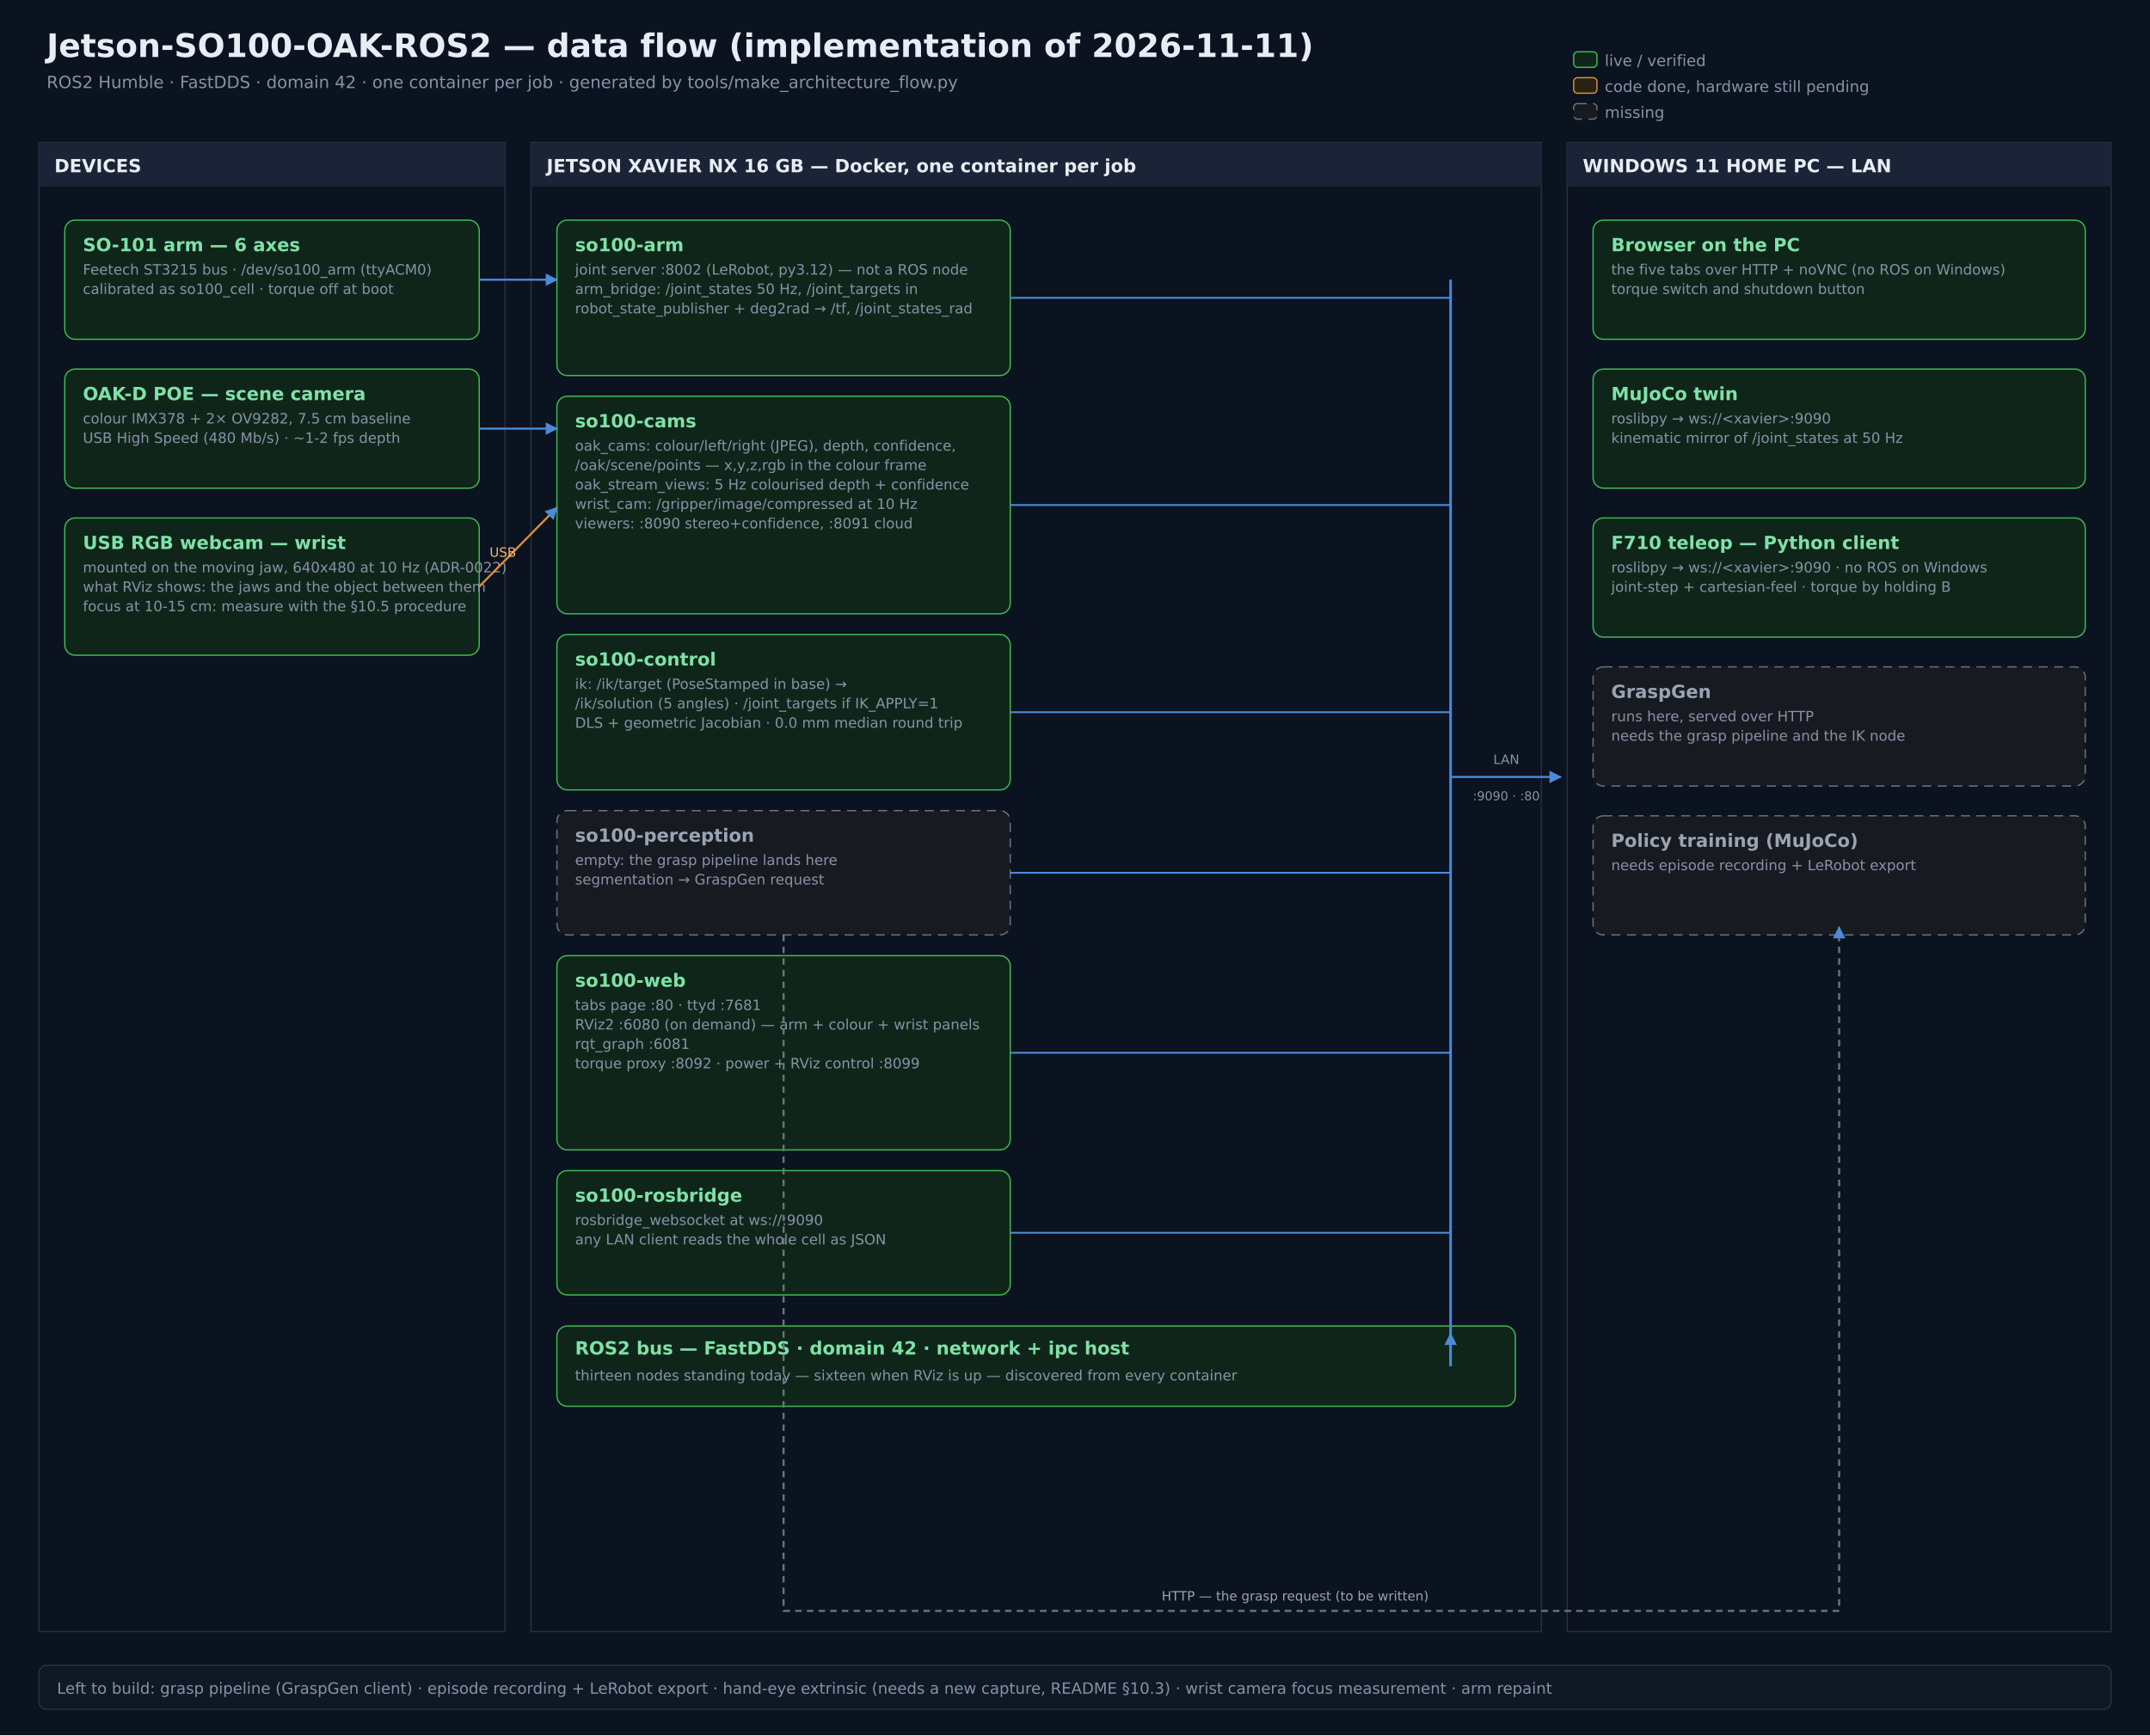
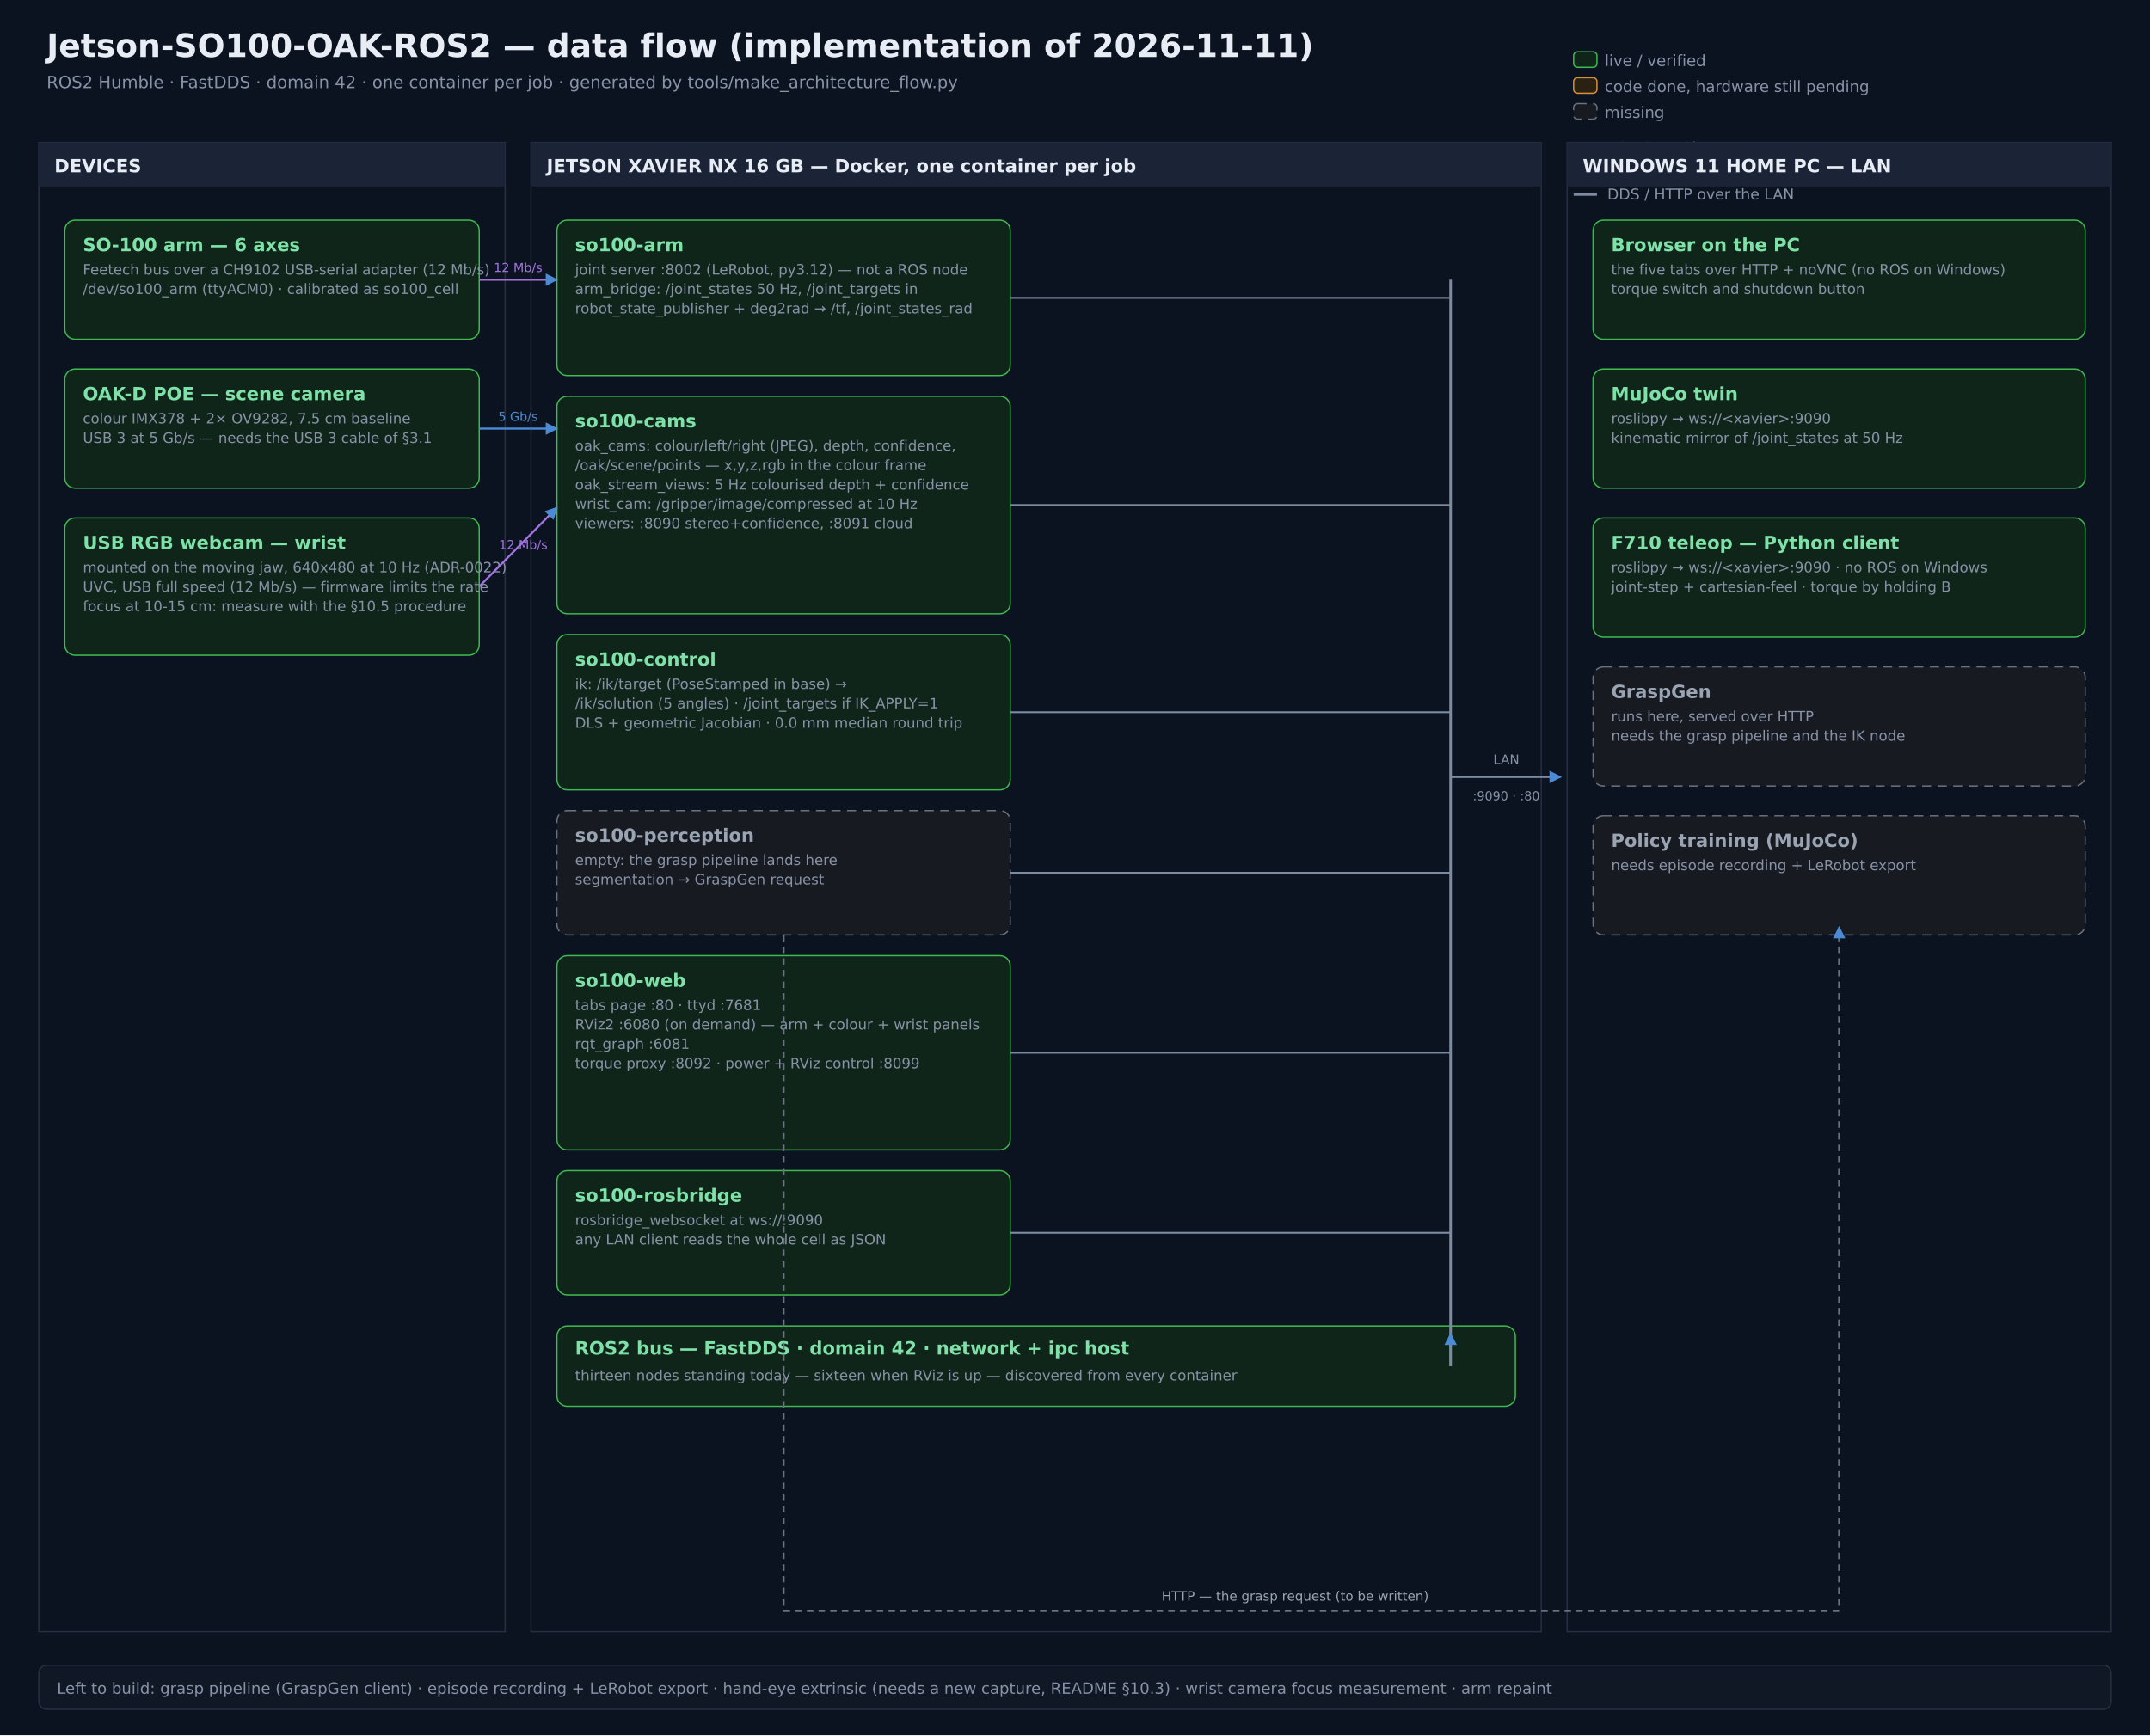
<svg xmlns="http://www.w3.org/2000/svg" viewBox="0 0 1660 1340" font-family="DejaVu Sans, sans-serif">
  <defs>
    <marker id="arw" viewBox="0 0 10 10" refX="9" refY="5" markerWidth="6" markerHeight="6" orient="auto-start-reverse">
      <path d="M 0 0 L 10 5 L 0 10 z" fill="#4b8bd6" />
    </marker>
  </defs>
  <rect width="1660" height="1340" fill="#0b1220" />
  <text x="36" y="44" fill="#e8edf5" font-size="25" font-weight="bold">Jetson-SO100-OAK-ROS2 — data flow (implementation of 2026-11-11)</text>
  <text x="36" y="68" fill="#8892a6" font-size="13">ROS2 Humble · FastDDS · domain 42 · one container per job · generated by tools/make_architecture_flow.py</text>
  <rect x="1215" y="40" width="18" height="12" rx="3" fill="#10251a" stroke="#3fb950" />
  <text x="1239" y="51" fill="#8892a6" font-size="12">live / verified</text>
  <rect x="1215" y="60" width="18" height="12" rx="3" fill="#2a2113" stroke="#d99036" />
  <text x="1239" y="71" fill="#8892a6" font-size="12">code done, hardware still pending</text>
  <rect x="1215" y="80" width="18" height="12" rx="3" fill="#171a21" stroke="#6b7280" stroke-dasharray="7 5" />
  <text x="1239" y="91" fill="#8892a6" font-size="12">missing</text>
+   <path d="M 1215 114 L 1233 114" stroke="#4b8bd6" stroke-width="2.4" />
+   <text x="1241" y="118" fill="#8892a6" font-size="11.5">USB 3 · 5 Gb/s</text>
+   <path d="M 1215 132 L 1233 132" stroke="#a374e0" stroke-width="2.4" />
+   <text x="1241" y="136" fill="#8892a6" font-size="11.5">USB full speed · 12 Mb/s</text>
+   <path d="M 1215 150 L 1233 150" stroke="#7c8ba1" stroke-width="2.4" />
+   <text x="1241" y="154" fill="#8892a6" font-size="11.5">DDS / HTTP over the LAN</text>
  <rect x="30" y="110" width="360" height="1150" fill="none" stroke="#263042" />
  <rect x="30" y="110" width="360" height="34" fill="#1a2436" />
  <text x="42" y="133" fill="#e8edf5" font-size="14" font-weight="bold">DEVICES</text>
  <rect x="410" y="110" width="780" height="1150" fill="none" stroke="#263042" />
  <rect x="410" y="110" width="780" height="34" fill="#1a2436" />
  <text x="422" y="133" fill="#e8edf5" font-size="14" font-weight="bold">JETSON XAVIER NX 16 GB — Docker, one container per job</text>
  <rect x="1210" y="110" width="420" height="1150" fill="none" stroke="#263042" />
  <rect x="1210" y="110" width="420" height="34" fill="#1a2436" />
  <text x="1222" y="133" fill="#e8edf5" font-size="14" font-weight="bold">WINDOWS 11 HOME PC — LAN</text>
  <rect x="50" y="170" width="320" height="92" rx="8" fill="#10251a" stroke="#3fb950" />
-   <text x="64" y="194" fill="#7ee2a8" font-size="14" font-weight="bold">SO-101 arm — 6 axes</text>
-   <text x="64" y="212" fill="#8892a6" font-size="11">Feetech ST3215 bus · /dev/so100_arm (ttyACM0)</text>
-   <text x="64" y="227" fill="#8892a6" font-size="11">calibrated as so100_cell · torque off at boot</text>
+   <text x="64" y="194" fill="#7ee2a8" font-size="14" font-weight="bold">SO-100 arm — 6 axes</text>
+   <text x="64" y="212" fill="#8892a6" font-size="11">Feetech bus over a CH9102 USB-serial adapter (12 Mb/s)</text>
+   <text x="64" y="227" fill="#8892a6" font-size="11">/dev/so100_arm (ttyACM0) · calibrated as so100_cell</text>
  <rect x="50" y="285" width="320" height="92" rx="8" fill="#10251a" stroke="#3fb950" />
  <text x="64" y="309" fill="#7ee2a8" font-size="14" font-weight="bold">OAK-D POE — scene camera</text>
  <text x="64" y="327" fill="#8892a6" font-size="11">colour IMX378 + 2× OV9282, 7.5 cm baseline</text>
-   <text x="64" y="342" fill="#8892a6" font-size="11">USB High Speed (480 Mb/s) · ~1-2 fps depth</text>
+   <text x="64" y="342" fill="#8892a6" font-size="11">USB 3 at 5 Gb/s — needs the USB 3 cable of §3.1</text>
  <rect x="50" y="400" width="320" height="106" rx="8" fill="#10251a" stroke="#3fb950" />
  <text x="64" y="424" fill="#7ee2a8" font-size="14" font-weight="bold">USB RGB webcam — wrist</text>
  <text x="64" y="442" fill="#8892a6" font-size="11">mounted on the moving jaw, 640x480 at 10 Hz (ADR-0022)</text>
-   <text x="64" y="457" fill="#8892a6" font-size="11">what RViz shows: the jaws and the object between them</text>
+   <text x="64" y="457" fill="#8892a6" font-size="11">UVC, USB full speed (12 Mb/s) — firmware limits the rate</text>
  <text x="64" y="472" fill="#8892a6" font-size="11">focus at 10-15 cm: measure with the §10.5 procedure</text>
  <rect x="430" y="170" width="350" height="120" rx="8" fill="#10251a" stroke="#3fb950" />
  <text x="444" y="194" fill="#7ee2a8" font-size="14" font-weight="bold">so100-arm</text>
  <text x="444" y="212" fill="#8892a6" font-size="11">joint server :8002 (LeRobot, py3.12) — not a ROS node</text>
  <text x="444" y="227" fill="#8892a6" font-size="11">arm_bridge: /joint_states 50 Hz, /joint_targets in</text>
  <text x="444" y="242" fill="#8892a6" font-size="11">robot_state_publisher + deg2rad → /tf, /joint_states_rad</text>
  <rect x="430" y="306" width="350" height="168" rx="8" fill="#10251a" stroke="#3fb950" />
  <text x="444" y="330" fill="#7ee2a8" font-size="14" font-weight="bold">so100-cams</text>
  <text x="444" y="348" fill="#8892a6" font-size="11">oak_cams: colour/left/right (JPEG), depth, confidence,</text>
  <text x="444" y="363" fill="#8892a6" font-size="11">/oak/scene/points — x,y,z,rgb in the colour frame</text>
  <text x="444" y="378" fill="#8892a6" font-size="11">oak_stream_views: 5 Hz colourised depth + confidence</text>
  <text x="444" y="393" fill="#8892a6" font-size="11">wrist_cam: /gripper/image/compressed at 10 Hz</text>
  <text x="444" y="408" fill="#8892a6" font-size="11">viewers: :8090 stereo+confidence, :8091 cloud</text>
  <rect x="430" y="490" width="350" height="120" rx="8" fill="#10251a" stroke="#3fb950" />
  <text x="444" y="514" fill="#7ee2a8" font-size="14" font-weight="bold">so100-control</text>
  <text x="444" y="532" fill="#8892a6" font-size="11">ik: /ik/target (PoseStamped in base) →</text>
  <text x="444" y="547" fill="#8892a6" font-size="11">/ik/solution (5 angles) · /joint_targets if IK_APPLY=1</text>
  <text x="444" y="562" fill="#8892a6" font-size="11">DLS + geometric Jacobian · 0.0 mm median round trip</text>
  <rect x="430" y="626" width="350" height="96" rx="8" fill="#171a21" stroke="#6b7280" stroke-dasharray="7 5" />
  <text x="444" y="650" fill="#9aa4b2" font-size="14" font-weight="bold">so100-perception</text>
  <text x="444" y="668" fill="#8892a6" font-size="11">empty: the grasp pipeline lands here</text>
  <text x="444" y="683" fill="#8892a6" font-size="11">segmentation → GraspGen request</text>
  <rect x="430" y="738" width="350" height="150" rx="8" fill="#10251a" stroke="#3fb950" />
  <text x="444" y="762" fill="#7ee2a8" font-size="14" font-weight="bold">so100-web</text>
  <text x="444" y="780" fill="#8892a6" font-size="11">tabs page :80 · ttyd :7681</text>
  <text x="444" y="795" fill="#8892a6" font-size="11">RViz2 :6080 (on demand) — arm + colour + wrist panels</text>
  <text x="444" y="810" fill="#8892a6" font-size="11">rqt_graph :6081</text>
  <text x="444" y="825" fill="#8892a6" font-size="11">torque proxy :8092 · power + RViz control :8099</text>
  <rect x="430" y="904" width="350" height="96" rx="8" fill="#10251a" stroke="#3fb950" />
  <text x="444" y="928" fill="#7ee2a8" font-size="14" font-weight="bold">so100-rosbridge</text>
  <text x="444" y="946" fill="#8892a6" font-size="11">rosbridge_websocket at ws://:9090</text>
  <text x="444" y="961" fill="#8892a6" font-size="11">any LAN client reads the whole cell as JSON</text>
  <rect x="430" y="1024" width="740" height="62" rx="8" fill="#10251a" stroke="#3fb950" />
  <text x="444" y="1046" fill="#7ee2a8" font-size="14" font-weight="bold">ROS2 bus — FastDDS · domain 42 · network + ipc host</text>
  <text x="444" y="1066" fill="#8892a6" font-size="11">thirteen nodes standing today — sixteen when RViz is up — discovered from every container </text>
  <rect x="1230" y="170" width="380" height="92" rx="8" fill="#10251a" stroke="#3fb950" />
  <text x="1244" y="194" fill="#7ee2a8" font-size="14" font-weight="bold">Browser on the PC</text>
  <text x="1244" y="212" fill="#8892a6" font-size="11">the five tabs over HTTP + noVNC (no ROS on Windows)</text>
  <text x="1244" y="227" fill="#8892a6" font-size="11">torque switch and shutdown button</text>
  <rect x="1230" y="285" width="380" height="92" rx="8" fill="#10251a" stroke="#3fb950" />
  <text x="1244" y="309" fill="#7ee2a8" font-size="14" font-weight="bold">MuJoCo twin</text>
  <text x="1244" y="327" fill="#8892a6" font-size="11">roslibpy → ws://&lt;xavier&gt;:9090</text>
  <text x="1244" y="342" fill="#8892a6" font-size="11">kinematic mirror of /joint_states at 50 Hz</text>
  <rect x="1230" y="400" width="380" height="92" rx="8" fill="#10251a" stroke="#3fb950" />
  <text x="1244" y="424" fill="#7ee2a8" font-size="14" font-weight="bold">F710 teleop — Python client</text>
  <text x="1244" y="442" fill="#8892a6" font-size="11">roslibpy → ws://&lt;xavier&gt;:9090 · no ROS on Windows</text>
  <text x="1244" y="457" fill="#8892a6" font-size="11">joint-step + cartesian-feel · torque by holding B</text>
  <rect x="1230" y="515" width="380" height="92" rx="8" fill="#171a21" stroke="#6b7280" stroke-dasharray="7 5" />
  <text x="1244" y="539" fill="#9aa4b2" font-size="14" font-weight="bold">GraspGen</text>
  <text x="1244" y="557" fill="#8892a6" font-size="11">runs here, served over HTTP</text>
  <text x="1244" y="572" fill="#8892a6" font-size="11">needs the grasp pipeline and the IK node</text>
  <rect x="1230" y="630" width="380" height="92" rx="8" fill="#171a21" stroke="#6b7280" stroke-dasharray="7 5" />
  <text x="1244" y="654" fill="#9aa4b2" font-size="14" font-weight="bold">Policy training (MuJoCo)</text>
  <text x="1244" y="672" fill="#8892a6" font-size="11">needs episode recording + LeRobot export</text>
-   <path d="M 1120 1055 L 1120 216" stroke="#4b8bd6" stroke-width="2" fill="none" />
-   <path d="M 780 230 L 1120 230" stroke="#4b8bd6" stroke-width="1.4" fill="none" />
-   <path d="M 780 390 L 1120 390" stroke="#4b8bd6" stroke-width="1.4" fill="none" />
-   <path d="M 780 550 L 1120 550" stroke="#4b8bd6" stroke-width="1.4" fill="none" />
-   <path d="M 780 674 L 1120 674" stroke="#4b8bd6" stroke-width="1.4" fill="none" />
-   <path d="M 780 813 L 1120 813" stroke="#4b8bd6" stroke-width="1.4" fill="none" />
-   <path d="M 780 952 L 1120 952" stroke="#4b8bd6" stroke-width="1.4" fill="none" />
-   <path d="M 370 216 L 430 216" stroke="#4b8bd6" stroke-width="1.6" fill="none" marker-end="url(#arw)" />
+   <path d="M 1120 1055 L 1120 216" stroke="#7c8ba1" stroke-width="2" fill="none" />
+   <path d="M 780 230 L 1120 230" stroke="#7c8ba1" stroke-width="1.4" fill="none" />
+   <path d="M 780 390 L 1120 390" stroke="#7c8ba1" stroke-width="1.4" fill="none" />
+   <path d="M 780 550 L 1120 550" stroke="#7c8ba1" stroke-width="1.4" fill="none" />
+   <path d="M 780 674 L 1120 674" stroke="#7c8ba1" stroke-width="1.4" fill="none" />
+   <path d="M 780 813 L 1120 813" stroke="#7c8ba1" stroke-width="1.4" fill="none" />
+   <path d="M 780 952 L 1120 952" stroke="#7c8ba1" stroke-width="1.4" fill="none" />
+   <path d="M 370 216 L 430 216" stroke="#a374e0" stroke-width="1.6" fill="none" marker-end="url(#arw)" />
+   <text x="400" y="210" fill="#a374e0" font-size="9.5" text-anchor="middle">12 Mb/s</text>
  <path d="M 370 331 L 430 331" stroke="#4b8bd6" stroke-width="1.6" fill="none" marker-end="url(#arw)" />
-   <path d="M 370 453 L 430 392" stroke="#d99036" stroke-width="1.6" fill="none" marker-end="url(#arw)" />
-   <text x="378" y="430" fill="#f0b866" font-size="10" text-anchor="start">USB</text>
-   <path d="M 1120 1055 L 1120 1030" stroke="#4b8bd6" stroke-width="1.6" fill="none" marker-end="url(#arw)" />
-   <path d="M 1120 600 L 1205 600" stroke="#4b8bd6" stroke-width="1.6" fill="none" marker-end="url(#arw)" />
+   <text x="400" y="325" fill="#4b8bd6" font-size="9.5" text-anchor="middle">5 Gb/s</text>
+   <path d="M 370 453 L 430 392" stroke="#a374e0" stroke-width="1.6" fill="none" marker-end="url(#arw)" />
+   <text x="404" y="424" fill="#a374e0" font-size="9.5" text-anchor="middle">12 Mb/s</text>
+   <path d="M 1120 1055 L 1120 1030" stroke="#7c8ba1" stroke-width="1.6" fill="none" marker-end="url(#arw)" />
+   <path d="M 1120 600 L 1205 600" stroke="#7c8ba1" stroke-width="1.6" fill="none" marker-end="url(#arw)" />
  <text x="1163" y="590" fill="#8892a6" font-size="10" text-anchor="middle">LAN</text>
  <text x="1163" y="618" fill="#8892a6" font-size="9.5" text-anchor="middle">:9090 · :80</text>
  <path d="M 605 722 L 605 1244 L 1420 1244 L 1420 716" fill="none" stroke="#6b7280" stroke-width="1.6" stroke-dasharray="5 4" marker-end="url(#arw)" />
  <text x="1000" y="1236" fill="#9aa4b2" font-size="10" text-anchor="middle">HTTP — the grasp request (to be written)</text>
  <rect x="30" y="1286" width="1600" height="34" rx="6" fill="#101725" stroke="#263042" />
  <text x="44" y="1308" fill="#8892a6" font-size="12">Left to build:  grasp pipeline (GraspGen client) · episode recording + LeRobot export · hand-eye extrinsic (needs a new capture, README §10.3) · wrist camera focus measurement · arm repaint</text>
</svg>
